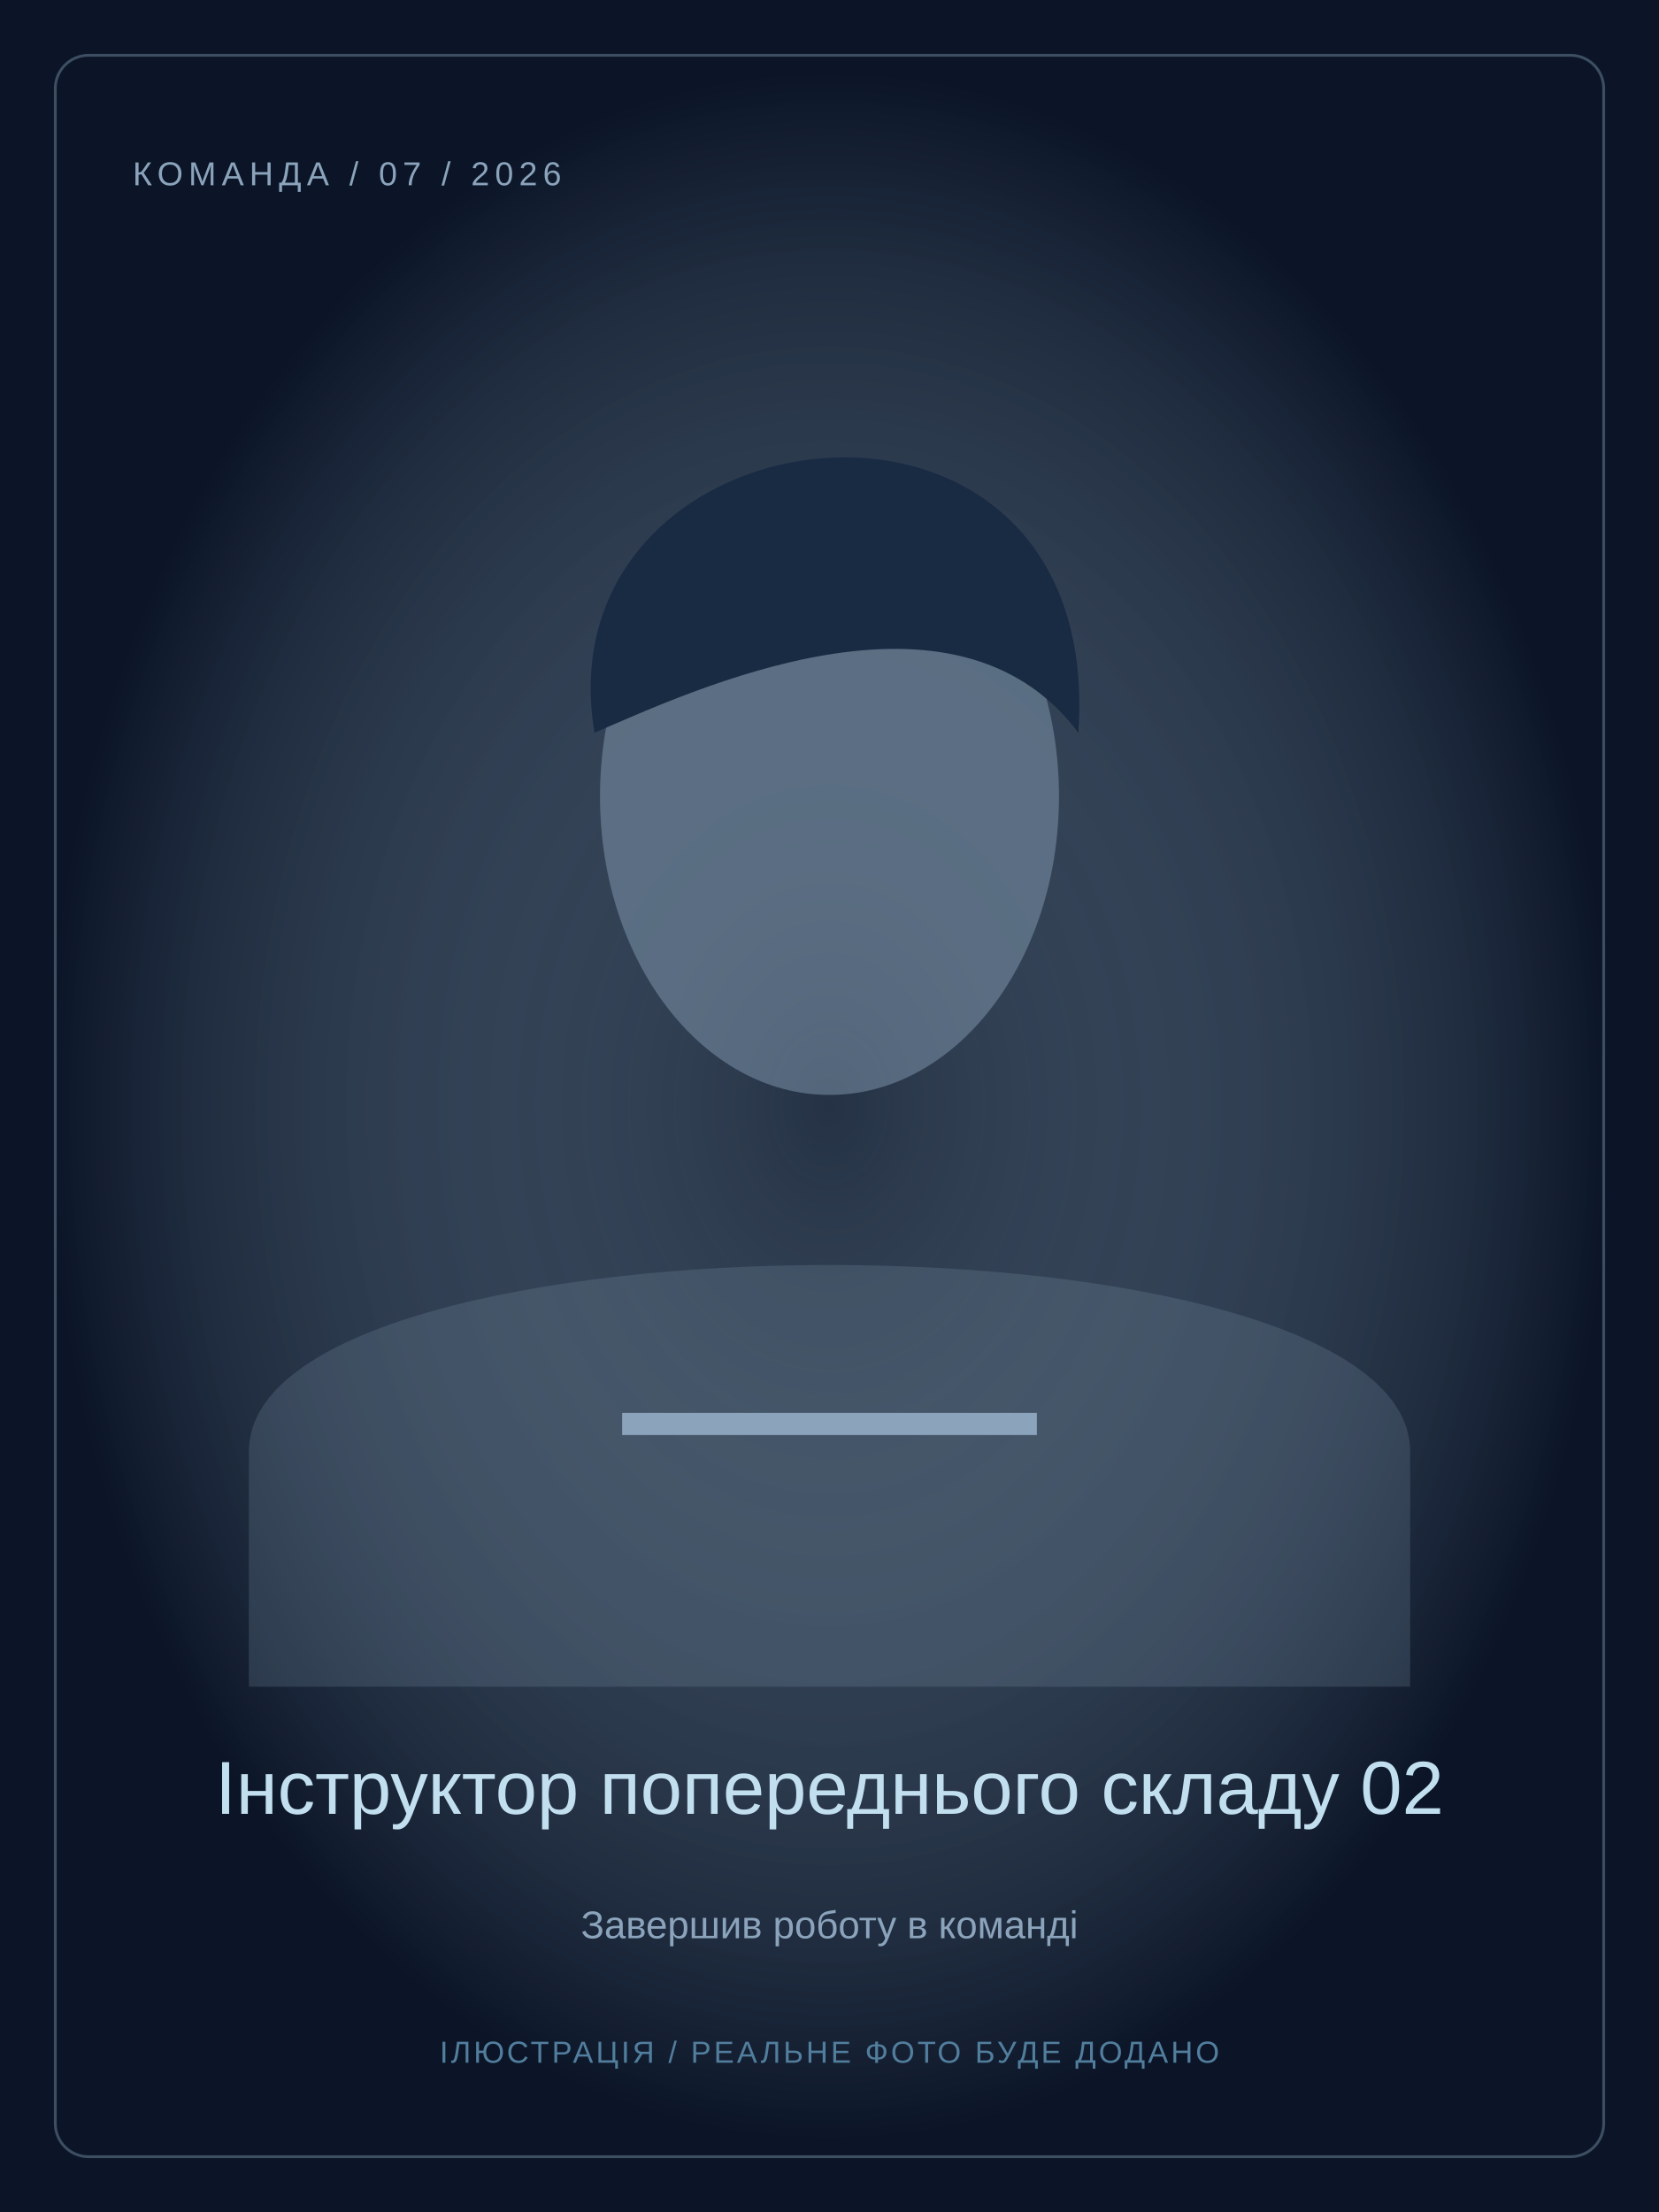
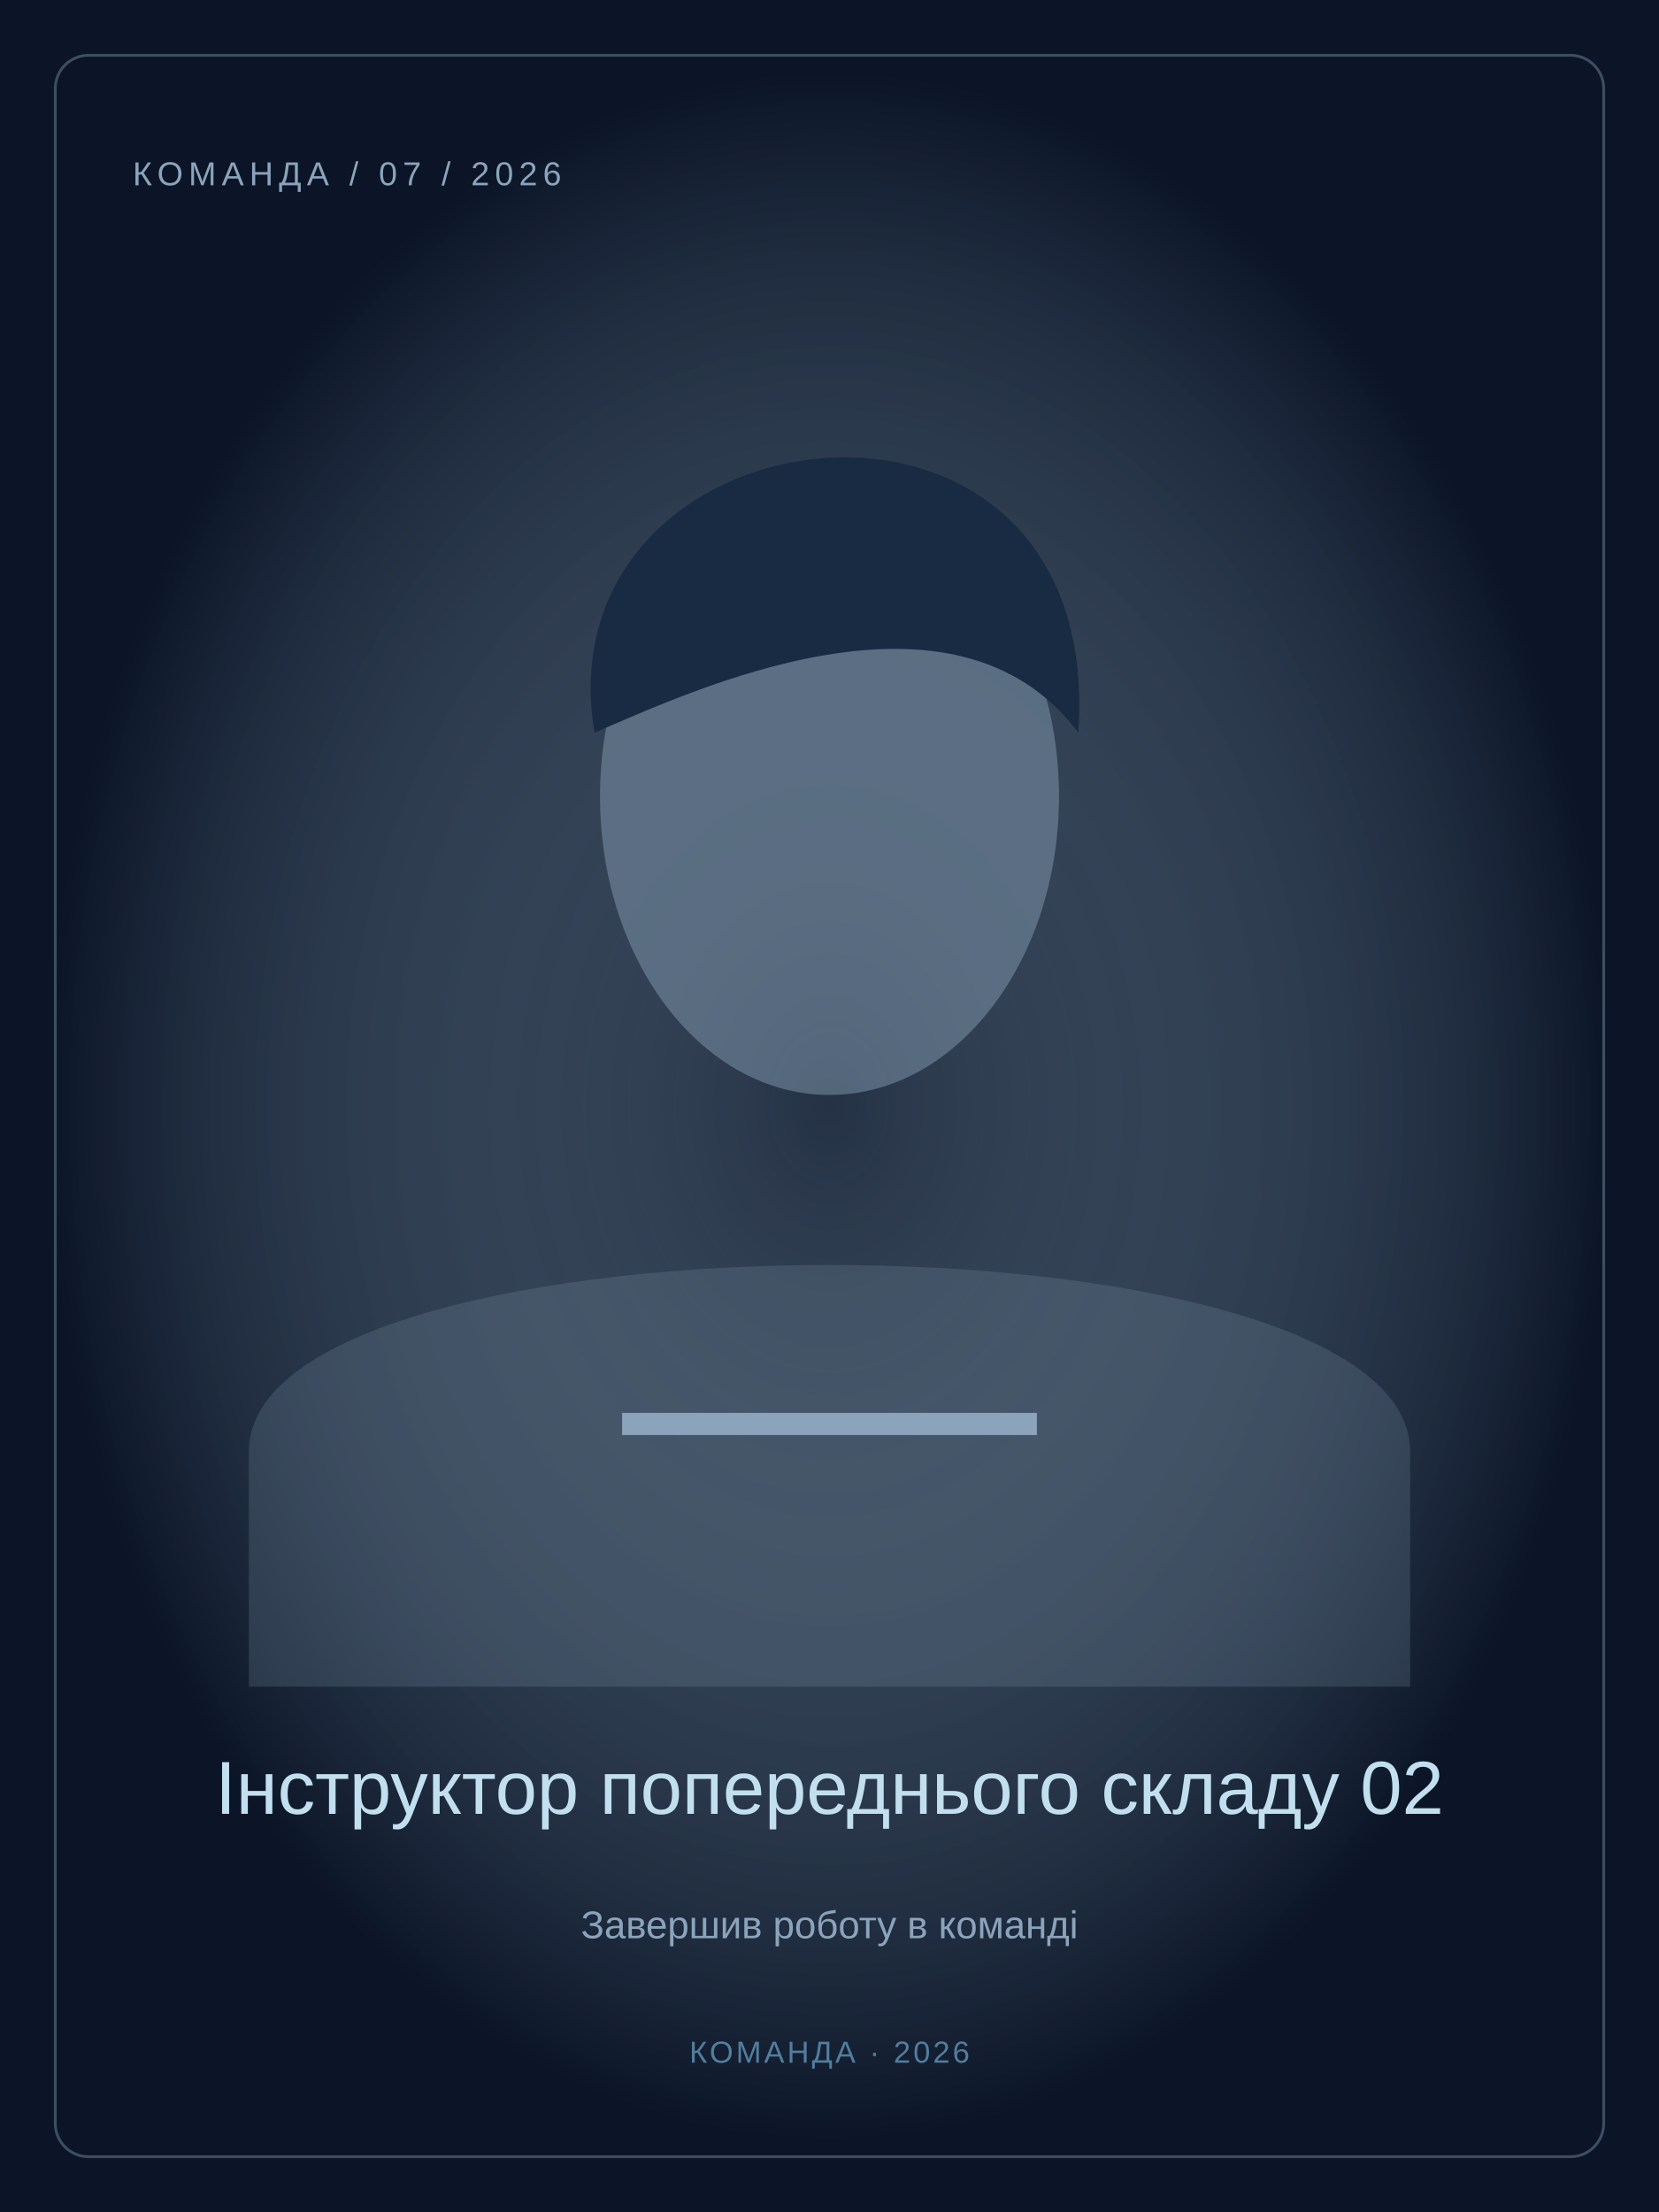
<svg xmlns="http://www.w3.org/2000/svg" width="600" height="800" viewBox="0 0 600 800">
  <defs>
    <radialGradient id="g">
      <stop stop-color="#8ba4bb" stop-opacity=".2" />
      <stop offset="1" stop-color="#0b1527" />
    </radialGradient>
  </defs>
  <rect width="600" height="800" fill="#0b1527" />
  <rect x="20" y="20" width="560" height="760" rx="12" fill="url(#g)" stroke="#8ba4bb" stroke-opacity=".4" />
  <path d="M90 610v-85c0-90 420-90 420 0v85" fill="#8ba4bb" opacity=".2" />
  <ellipse cx="300" cy="288" rx="83" ry="108" fill="#8ba4bb" opacity=".45" />
  <path d="M215 265c-20-120 185-145 175 0-45-60-140-15-175 0" fill="#192b43" />
  <path d="M225 515h150" stroke="#8ba4bb" stroke-width="8" />
-   <text x="300" y="656" text-anchor="middle" font-family="Arial" font-size="27.168" fill="#c2dfef">Інструктор попереднього складу 02</text>
-   <text x="300" y="701" text-anchor="middle" font-family="Arial" font-size="14" fill="#8ba4bb">Завершив роботу в команді</text>
-   <text x="300" y="746" text-anchor="middle" font-family="Arial" font-size="11" letter-spacing="1" fill="#527e9d">ІЛЮСТРАЦІЯ / РЕАЛЬНЕ ФОТО БУДЕ ДОДАНО</text>
-   <text x="48" y="67" font-family="Arial" font-size="12" fill="#8ba4bb" letter-spacing="2">КОМАНДА / 07 / 2026</text>
+   <text x="300" y="656" text-anchor="middle" font-family="Rubik,Arial,sans-serif" font-size="27.168" fill="#c2dfef">Інструктор попереднього складу 02</text>
+   <text x="300" y="701" text-anchor="middle" font-family="Rubik,Arial,sans-serif" font-size="14" fill="#8ba4bb">Завершив роботу в команді</text>
+   <text x="300" y="746" text-anchor="middle" font-family="Rubik,Arial,sans-serif" font-size="11" letter-spacing="1" fill="#527e9d">КОМАНДА · 2026</text>
+   <text x="48" y="67" font-family="Rubik,Arial,sans-serif" font-size="12" fill="#8ba4bb" letter-spacing="2">КОМАНДА / 07 / 2026</text>
</svg>
